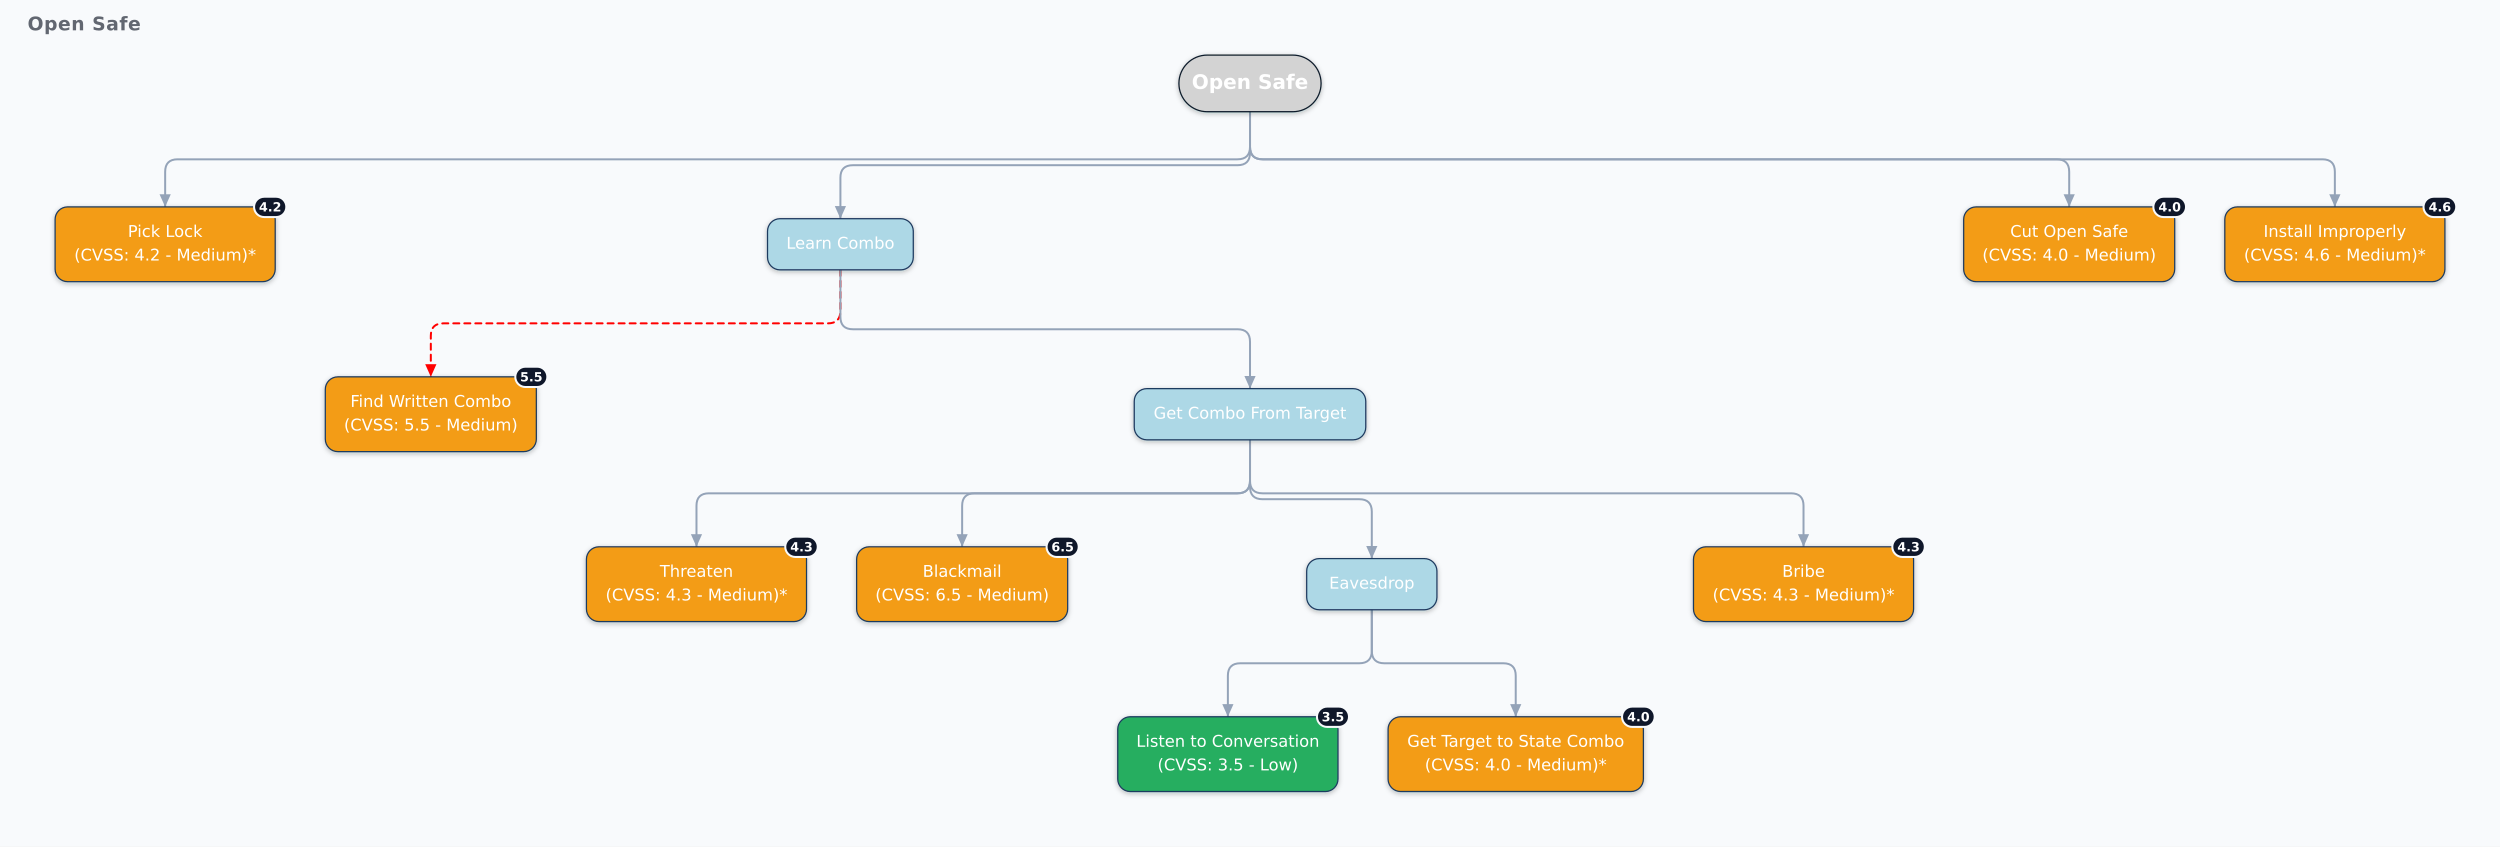
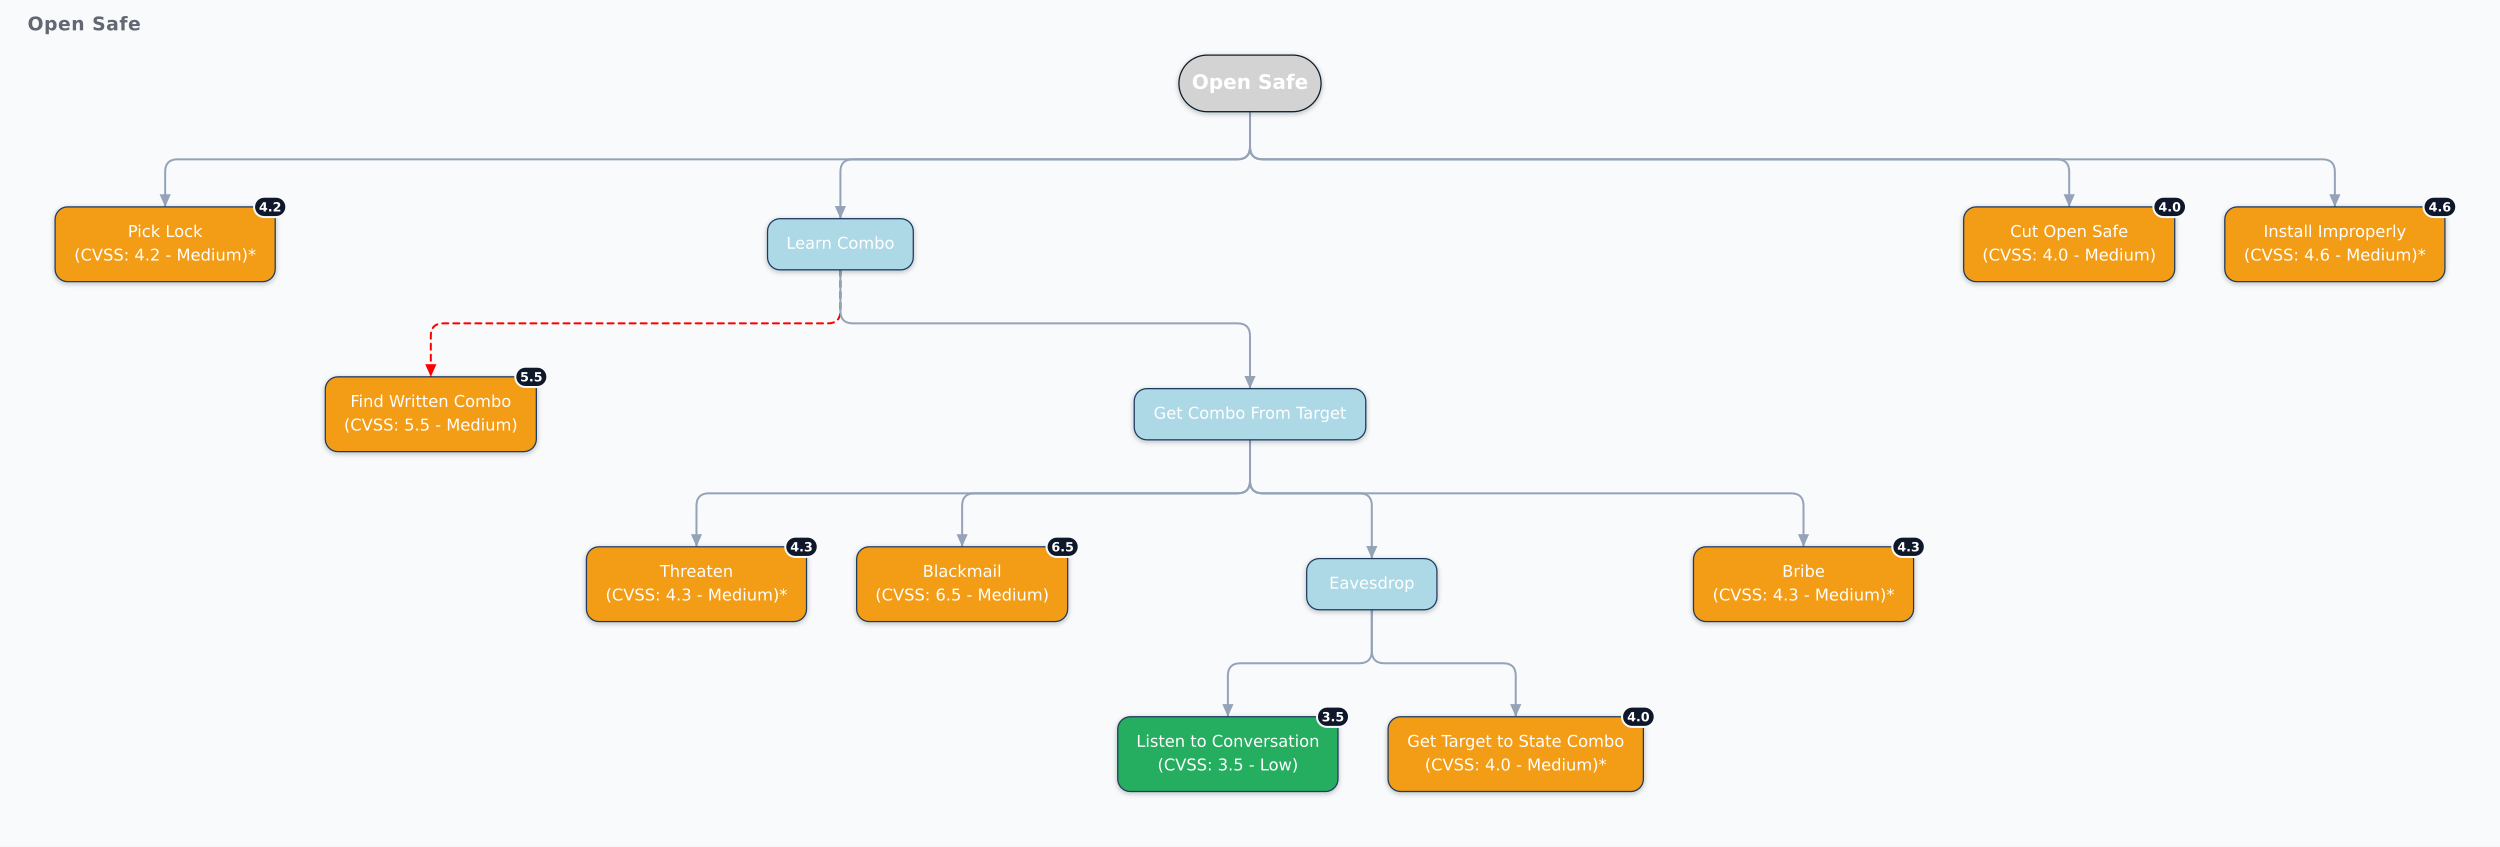
<svg xmlns="http://www.w3.org/2000/svg" width="1996.15" height="676" viewBox="-44 -44 1996.15 676" preserveAspectRatio="xMidYMid meet" class="usv-svg usv-attacktrees" data-usv-engine="svg" data-usv-module="attacktrees" data-usv-theme="sv_default">
  <defs>
    <filter id="usv-shadow-0" x="-20%" y="-20%" width="140%" height="140%">
      <feDropShadow dx="0" dy="1.2" stdDeviation="2.2" flood-color="#0f172a" flood-opacity="0.28" />
    </filter>
    <marker id="usv-arrow-1" viewBox="0 0 10 10" refX="9" refY="5" markerWidth="7" markerHeight="7" orient="auto-start-reverse">
      <path d="M 0 1 L 9 5 L 0 9 z" fill="#94a3b8" />
    </marker>
    <marker id="usv-arrow-2" viewBox="0 0 10 10" refX="9" refY="5" markerWidth="7" markerHeight="7" orient="auto-start-reverse">
      <path d="M 0 1 L 9 5 L 0 9 z" fill="red" />
    </marker>
  </defs>
  <style type="text/css">
.usv-attacktrees text { font-family: DejaVu Sans; }
.usv-attacktrees .usv-node:hover rect, .usv-attacktrees .usv-node:hover polygon { stroke-width: 2.2; }
</style>
  <rect x="-44" y="-44" width="1996.15" height="676" rx="0" fill="#f8fafc" stroke="none" stroke-width="0" />
  <g class="usv-edge usv-edge--tree" data-from="Open Safe" data-to="Pick Lock">
    <path d="M 954.08 45.2 L 954.08 73.2 Q 954.08 83.2 944.08 83.2 L 97.87 83.2 Q 87.87 83.2 87.87 93.2 L 87.87 121.2" fill="none" stroke="#94a3b8" stroke-width="1.6" stroke-linecap="round" marker-end="url(#usv-arrow-1)" />
  </g>
  <g class="usv-edge usv-edge--tree" data-from="Open Safe" data-to="Learn Combo">
-     <path d="M 954.08 45.2 L 954.08 77.91 Q 954.08 87.91 944.08 87.91 L 637.03 87.91 Q 627.03 87.91 627.03 97.91 L 627.03 130.62" fill="none" stroke="#94a3b8" stroke-width="1.6" stroke-linecap="round" marker-end="url(#usv-arrow-1)" />
+     <path d="M 954.08 45.2 L 954.08 73.2 Q 954.08 83.2 944.08 83.2 L 637.03 83.2 Q 627.03 83.2 627.03 93.2 L 627.03 130.62" fill="none" stroke="#94a3b8" stroke-width="1.6" stroke-linecap="round" marker-end="url(#usv-arrow-1)" />
  </g>
  <g class="usv-edge usv-edge--tree" data-from="Open Safe" data-to="Cut Open Safe">
    <path d="M 954.08 45.2 L 954.08 73.2 Q 954.08 83.2 964.08 83.2 L 1598.17 83.2 Q 1608.17 83.2 1608.17 93.2 L 1608.17 121.2" fill="none" stroke="#94a3b8" stroke-width="1.6" stroke-linecap="round" marker-end="url(#usv-arrow-1)" />
  </g>
  <g class="usv-edge usv-edge--tree" data-from="Open Safe" data-to="Install Improperly">
    <path d="M 954.08 45.2 L 954.08 73.2 Q 954.08 83.2 964.08 83.2 L 1810.29 83.2 Q 1820.29 83.2 1820.29 93.2 L 1820.29 121.2" fill="none" stroke="#94a3b8" stroke-width="1.6" stroke-linecap="round" marker-end="url(#usv-arrow-1)" />
  </g>
  <g class="usv-edge usv-edge--tree" data-from="Learn Combo" data-to="Find Written Combo">
    <path d="M 627.03 171.48 L 627.03 204.19 Q 627.03 214.19 617.03 214.19 L 309.99 214.19 Q 299.99 214.19 299.99 224.19 L 299.99 256.9" fill="none" stroke="red" stroke-width="1.6" stroke-linecap="round" stroke-dasharray="4.8 4" marker-end="url(#usv-arrow-2)" />
  </g>
  <g class="usv-edge usv-edge--tree" data-from="Learn Combo" data-to="Get Combo From Target">
-     <path d="M 627.03 171.48 L 627.03 208.9 Q 627.03 218.9 637.03 218.9 L 944.08 218.9 Q 954.08 218.9 954.08 228.9 L 954.08 266.32" fill="none" stroke="#94a3b8" stroke-width="1.6" stroke-linecap="round" marker-end="url(#usv-arrow-1)" />
+     <path d="M 627.03 171.48 L 627.03 204.19 Q 627.03 214.19 637.03 214.19 L 944.08 214.19 Q 954.08 214.19 954.08 224.19 L 954.08 266.32" fill="none" stroke="#94a3b8" stroke-width="1.6" stroke-linecap="round" marker-end="url(#usv-arrow-1)" />
  </g>
  <g class="usv-edge usv-edge--tree" data-from="Get Combo From Target" data-to="Threaten">
    <path d="M 954.08 307.18 L 954.08 339.89 Q 954.08 349.89 944.08 349.89 L 522.11 349.89 Q 512.11 349.89 512.11 359.89 L 512.11 392.6" fill="none" stroke="#94a3b8" stroke-width="1.6" stroke-linecap="round" marker-end="url(#usv-arrow-1)" />
  </g>
  <g class="usv-edge usv-edge--tree" data-from="Get Combo From Target" data-to="Blackmail">
    <path d="M 954.08 307.18 L 954.08 339.89 Q 954.08 349.89 944.08 349.89 L 734.23 349.89 Q 724.23 349.89 724.23 359.89 L 724.23 392.6" fill="none" stroke="#94a3b8" stroke-width="1.6" stroke-linecap="round" marker-end="url(#usv-arrow-1)" />
  </g>
  <g class="usv-edge usv-edge--tree" data-from="Get Combo From Target" data-to="Eavesdrop">
-     <path d="M 954.08 307.18 L 954.08 344.6 Q 954.08 354.6 964.08 354.6 L 1041.33 354.6 Q 1051.33 354.6 1051.33 364.6 L 1051.33 402.02" fill="none" stroke="#94a3b8" stroke-width="1.6" stroke-linecap="round" marker-end="url(#usv-arrow-1)" />
+     <path d="M 954.08 307.18 L 954.08 339.89 Q 954.08 349.89 964.08 349.89 L 1041.33 349.89 Q 1051.33 349.89 1051.33 359.89 L 1051.33 402.02" fill="none" stroke="#94a3b8" stroke-width="1.6" stroke-linecap="round" marker-end="url(#usv-arrow-1)" />
  </g>
  <g class="usv-edge usv-edge--tree" data-from="Get Combo From Target" data-to="Bribe">
    <path d="M 954.08 307.18 L 954.08 339.89 Q 954.08 349.89 964.08 349.89 L 1386.04 349.89 Q 1396.04 349.89 1396.04 359.89 L 1396.04 392.6" fill="none" stroke="#94a3b8" stroke-width="1.6" stroke-linecap="round" marker-end="url(#usv-arrow-1)" />
  </g>
  <g class="usv-edge usv-edge--tree" data-from="Eavesdrop" data-to="Listen to Conversation">
    <path d="M 1051.33 442.88 L 1051.33 475.59 Q 1051.33 485.59 1041.33 485.59 L 946.41 485.59 Q 936.41 485.59 936.41 495.59 L 936.41 528.3" fill="none" stroke="#94a3b8" stroke-width="1.6" stroke-linecap="round" marker-end="url(#usv-arrow-1)" />
  </g>
  <g class="usv-edge usv-edge--tree" data-from="Eavesdrop" data-to="Get Target to State Combo">
    <path d="M 1051.33 442.88 L 1051.33 475.59 Q 1051.33 485.59 1061.33 485.59 L 1156.25 485.59 Q 1166.25 485.59 1166.25 495.59 L 1166.25 528.3" fill="none" stroke="#94a3b8" stroke-width="1.6" stroke-linecap="round" marker-end="url(#usv-arrow-1)" />
  </g>
  <g class="usv-node usv-node--root" data-label="Open Safe" data-node-id="Open_Safe">
    <rect x="897.32" y="0" width="113.51" height="45.2" rx="22.6" fill="lightgrey" stroke="#0d1b2a" stroke-width="1" filter="url(#usv-shadow-0)" />
    <text x="954.08" y="27" text-anchor="middle" font-size="16" fill="#ffffff" font-weight="bold">Open Safe</text>
  </g>
  <g class="usv-node usv-node--node usv-sev--medium" data-cvss="4.2" data-label="Pick Lock" data-node-id="Pick_Lock">
    <rect x="0" y="121.2" width="175.74" height="59.7" rx="10" fill="#f39c12" stroke="#1e3a5f" stroke-width="1" filter="url(#usv-shadow-0)" />
    <text x="87.87" y="145.2" text-anchor="middle" font-size="13" fill="#ffffff">Pick Lock</text>
    <text x="87.87" y="164.05" text-anchor="middle" font-size="13" fill="#ffffff">(CVSS: 4.2 - Medium)*</text>
  </g>
  <g class="usv-node usv-node--node" data-label="Learn Combo" data-node-id="Learn_Combo">
    <rect x="568.84" y="130.62" width="116.38" height="40.85" rx="10" fill="lightblue" stroke="#1e3a5f" stroke-width="1" filter="url(#usv-shadow-0)" />
    <text x="627.03" y="154.62" text-anchor="middle" font-size="13" fill="#ffffff">Learn Combo</text>
  </g>
  <g class="usv-node usv-node--node usv-sev--medium" data-cvss="4.0" data-label="Cut Open Safe" data-node-id="Cut_Open_Safe">
    <rect x="1523.91" y="121.2" width="168.51" height="59.7" rx="10" fill="#f39c12" stroke="#1e3a5f" stroke-width="1" filter="url(#usv-shadow-0)" />
    <text x="1608.17" y="145.2" text-anchor="middle" font-size="13" fill="#ffffff">Cut Open Safe</text>
    <text x="1608.17" y="164.05" text-anchor="middle" font-size="13" fill="#ffffff">(CVSS: 4.0 - Medium)</text>
  </g>
  <g class="usv-node usv-node--node usv-sev--medium" data-cvss="4.6" data-label="Install Improperly" data-node-id="Install_Improperly">
    <rect x="1732.42" y="121.2" width="175.74" height="59.7" rx="10" fill="#f39c12" stroke="#1e3a5f" stroke-width="1" filter="url(#usv-shadow-0)" />
    <text x="1820.29" y="145.2" text-anchor="middle" font-size="13" fill="#ffffff">Install Improperly</text>
    <text x="1820.29" y="164.05" text-anchor="middle" font-size="13" fill="#ffffff">(CVSS: 4.6 - Medium)*</text>
  </g>
  <g class="usv-node usv-node--node usv-sev--medium" data-cvss="5.5" data-label="Find Written Combo" data-node-id="Find_Written_Combo">
    <rect x="215.74" y="256.9" width="168.51" height="59.7" rx="10" fill="#f39c12" stroke="#1e3a5f" stroke-width="1" filter="url(#usv-shadow-0)" />
    <text x="299.99" y="280.9" text-anchor="middle" font-size="13" fill="#ffffff">Find Written Combo</text>
    <text x="299.99" y="299.75" text-anchor="middle" font-size="13" fill="#ffffff">(CVSS: 5.5 - Medium)</text>
  </g>
  <g class="usv-node usv-node--node" data-label="Get Combo From Target" data-node-id="Get_Combo_From_Target">
    <rect x="861.65" y="266.32" width="184.86" height="40.85" rx="10" fill="lightblue" stroke="#1e3a5f" stroke-width="1" filter="url(#usv-shadow-0)" />
    <text x="954.08" y="290.32" text-anchor="middle" font-size="13" fill="#ffffff">Get Combo From Target</text>
  </g>
  <g class="usv-node usv-node--node usv-sev--medium" data-cvss="4.3" data-label="Threaten" data-node-id="Threaten">
    <rect x="424.24" y="392.6" width="175.74" height="59.7" rx="10" fill="#f39c12" stroke="#1e3a5f" stroke-width="1" filter="url(#usv-shadow-0)" />
    <text x="512.11" y="416.6" text-anchor="middle" font-size="13" fill="#ffffff">Threaten</text>
    <text x="512.11" y="435.45" text-anchor="middle" font-size="13" fill="#ffffff">(CVSS: 4.3 - Medium)*</text>
  </g>
  <g class="usv-node usv-node--node usv-sev--medium" data-cvss="6.5" data-label="Blackmail" data-node-id="Blackmail">
    <rect x="639.98" y="392.6" width="168.51" height="59.7" rx="10" fill="#f39c12" stroke="#1e3a5f" stroke-width="1" filter="url(#usv-shadow-0)" />
    <text x="724.23" y="416.6" text-anchor="middle" font-size="13" fill="#ffffff">Blackmail</text>
    <text x="724.23" y="435.45" text-anchor="middle" font-size="13" fill="#ffffff">(CVSS: 6.5 - Medium)</text>
  </g>
  <g class="usv-node usv-node--node" data-label="Eavesdrop" data-node-id="Eavesdrop">
    <rect x="999.33" y="402.02" width="104" height="40.85" rx="10" fill="lightblue" stroke="#1e3a5f" stroke-width="1" filter="url(#usv-shadow-0)" />
    <text x="1051.33" y="426.02" text-anchor="middle" font-size="13" fill="#ffffff">Eavesdrop</text>
  </g>
  <g class="usv-node usv-node--node usv-sev--medium" data-cvss="4.3" data-label="Bribe" data-node-id="Bribe">
    <rect x="1308.18" y="392.6" width="175.74" height="59.7" rx="10" fill="#f39c12" stroke="#1e3a5f" stroke-width="1" filter="url(#usv-shadow-0)" />
    <text x="1396.04" y="416.6" text-anchor="middle" font-size="13" fill="#ffffff">Bribe</text>
    <text x="1396.04" y="435.45" text-anchor="middle" font-size="13" fill="#ffffff">(CVSS: 4.3 - Medium)*</text>
  </g>
  <g class="usv-node usv-node--node usv-sev--low" data-cvss="3.5" data-label="Listen to Conversation" data-node-id="Listen_to_Conversation">
    <rect x="848.48" y="528.3" width="175.85" height="59.7" rx="10" fill="#27ae60" stroke="#1e3a5f" stroke-width="1" filter="url(#usv-shadow-0)" />
    <text x="936.41" y="552.3" text-anchor="middle" font-size="13" fill="#ffffff">Listen to Conversation</text>
    <text x="936.41" y="571.15" text-anchor="middle" font-size="13" fill="#ffffff">(CVSS: 3.5 - Low)</text>
  </g>
  <g class="usv-node usv-node--node usv-sev--medium" data-cvss="4.0" data-label="Get Target to State Combo" data-node-id="Get_Target_to_State_Combo">
    <rect x="1064.33" y="528.3" width="203.85" height="59.7" rx="10" fill="#f39c12" stroke="#1e3a5f" stroke-width="1" filter="url(#usv-shadow-0)" />
    <text x="1166.25" y="552.3" text-anchor="middle" font-size="13" fill="#ffffff">Get Target to State Combo</text>
    <text x="1166.25" y="571.15" text-anchor="middle" font-size="13" fill="#ffffff">(CVSS: 4.0 - Medium)*</text>
  </g>
  <g class="usv-badge usv-badge--cvss" data-value="4.2">
    <rect x="158.85" y="113.09" width="25.77" height="16.22" rx="8.11" fill="#0f172a" stroke="#f8fafc" stroke-width="1.62" />
    <text x="171.74" y="124.85" text-anchor="middle" font-size="10.14" font-weight="bold" fill="#ffffff">4.2</text>
  </g>
  <g class="usv-badge usv-badge--cvss" data-value="4.0">
    <rect x="1675.36" y="113.09" width="26.11" height="16.22" rx="8.11" fill="#0f172a" stroke="#f8fafc" stroke-width="1.62" />
    <text x="1688.42" y="124.85" text-anchor="middle" font-size="10.14" font-weight="bold" fill="#ffffff">4.0</text>
  </g>
  <g class="usv-badge usv-badge--cvss" data-value="4.6">
    <rect x="1891.08" y="113.09" width="26.15" height="16.22" rx="8.11" fill="#0f172a" stroke="#f8fafc" stroke-width="1.62" />
    <text x="1904.15" y="124.85" text-anchor="middle" font-size="10.14" font-weight="bold" fill="#ffffff">4.6</text>
  </g>
  <g class="usv-badge usv-badge--cvss" data-value="5.5">
    <rect x="367.44" y="248.79" width="25.61" height="16.22" rx="8.11" fill="#0f172a" stroke="#f8fafc" stroke-width="1.62" />
    <text x="380.24" y="260.55" text-anchor="middle" font-size="10.14" font-weight="bold" fill="#ffffff">5.5</text>
  </g>
  <g class="usv-badge usv-badge--cvss" data-value="4.3">
    <rect x="582.99" y="384.49" width="25.97" height="16.22" rx="8.11" fill="#0f172a" stroke="#f8fafc" stroke-width="1.62" />
    <text x="595.98" y="396.25" text-anchor="middle" font-size="10.14" font-weight="bold" fill="#ffffff">4.3</text>
  </g>
  <g class="usv-badge usv-badge--cvss" data-value="6.5">
    <rect x="791.64" y="384.49" width="25.69" height="16.22" rx="8.11" fill="#0f172a" stroke="#f8fafc" stroke-width="1.62" />
    <text x="804.48" y="396.25" text-anchor="middle" font-size="10.14" font-weight="bold" fill="#ffffff">6.5</text>
  </g>
  <g class="usv-badge usv-badge--cvss" data-value="4.3">
    <rect x="1466.93" y="384.49" width="25.97" height="16.22" rx="8.11" fill="#0f172a" stroke="#f8fafc" stroke-width="1.62" />
    <text x="1479.91" y="396.25" text-anchor="middle" font-size="10.14" font-weight="bold" fill="#ffffff">4.3</text>
  </g>
  <g class="usv-badge usv-badge--cvss" data-value="3.5">
    <rect x="1007.52" y="520.19" width="25.62" height="16.22" rx="8.11" fill="#0f172a" stroke="#f8fafc" stroke-width="1.62" />
    <text x="1020.33" y="531.95" text-anchor="middle" font-size="10.14" font-weight="bold" fill="#ffffff">3.5</text>
  </g>
  <g class="usv-badge usv-badge--cvss" data-value="4.0">
    <rect x="1251.12" y="520.19" width="26.11" height="16.22" rx="8.11" fill="#0f172a" stroke="#f8fafc" stroke-width="1.62" />
    <text x="1264.18" y="531.95" text-anchor="middle" font-size="10.14" font-weight="bold" fill="#ffffff">4.0</text>
  </g>
  <text x="-22" y="-19.8" text-anchor="start" font-size="15" font-weight="600" fill="#111827" opacity="0.65" letter-spacing="0.4">Open Safe</text>
</svg>
